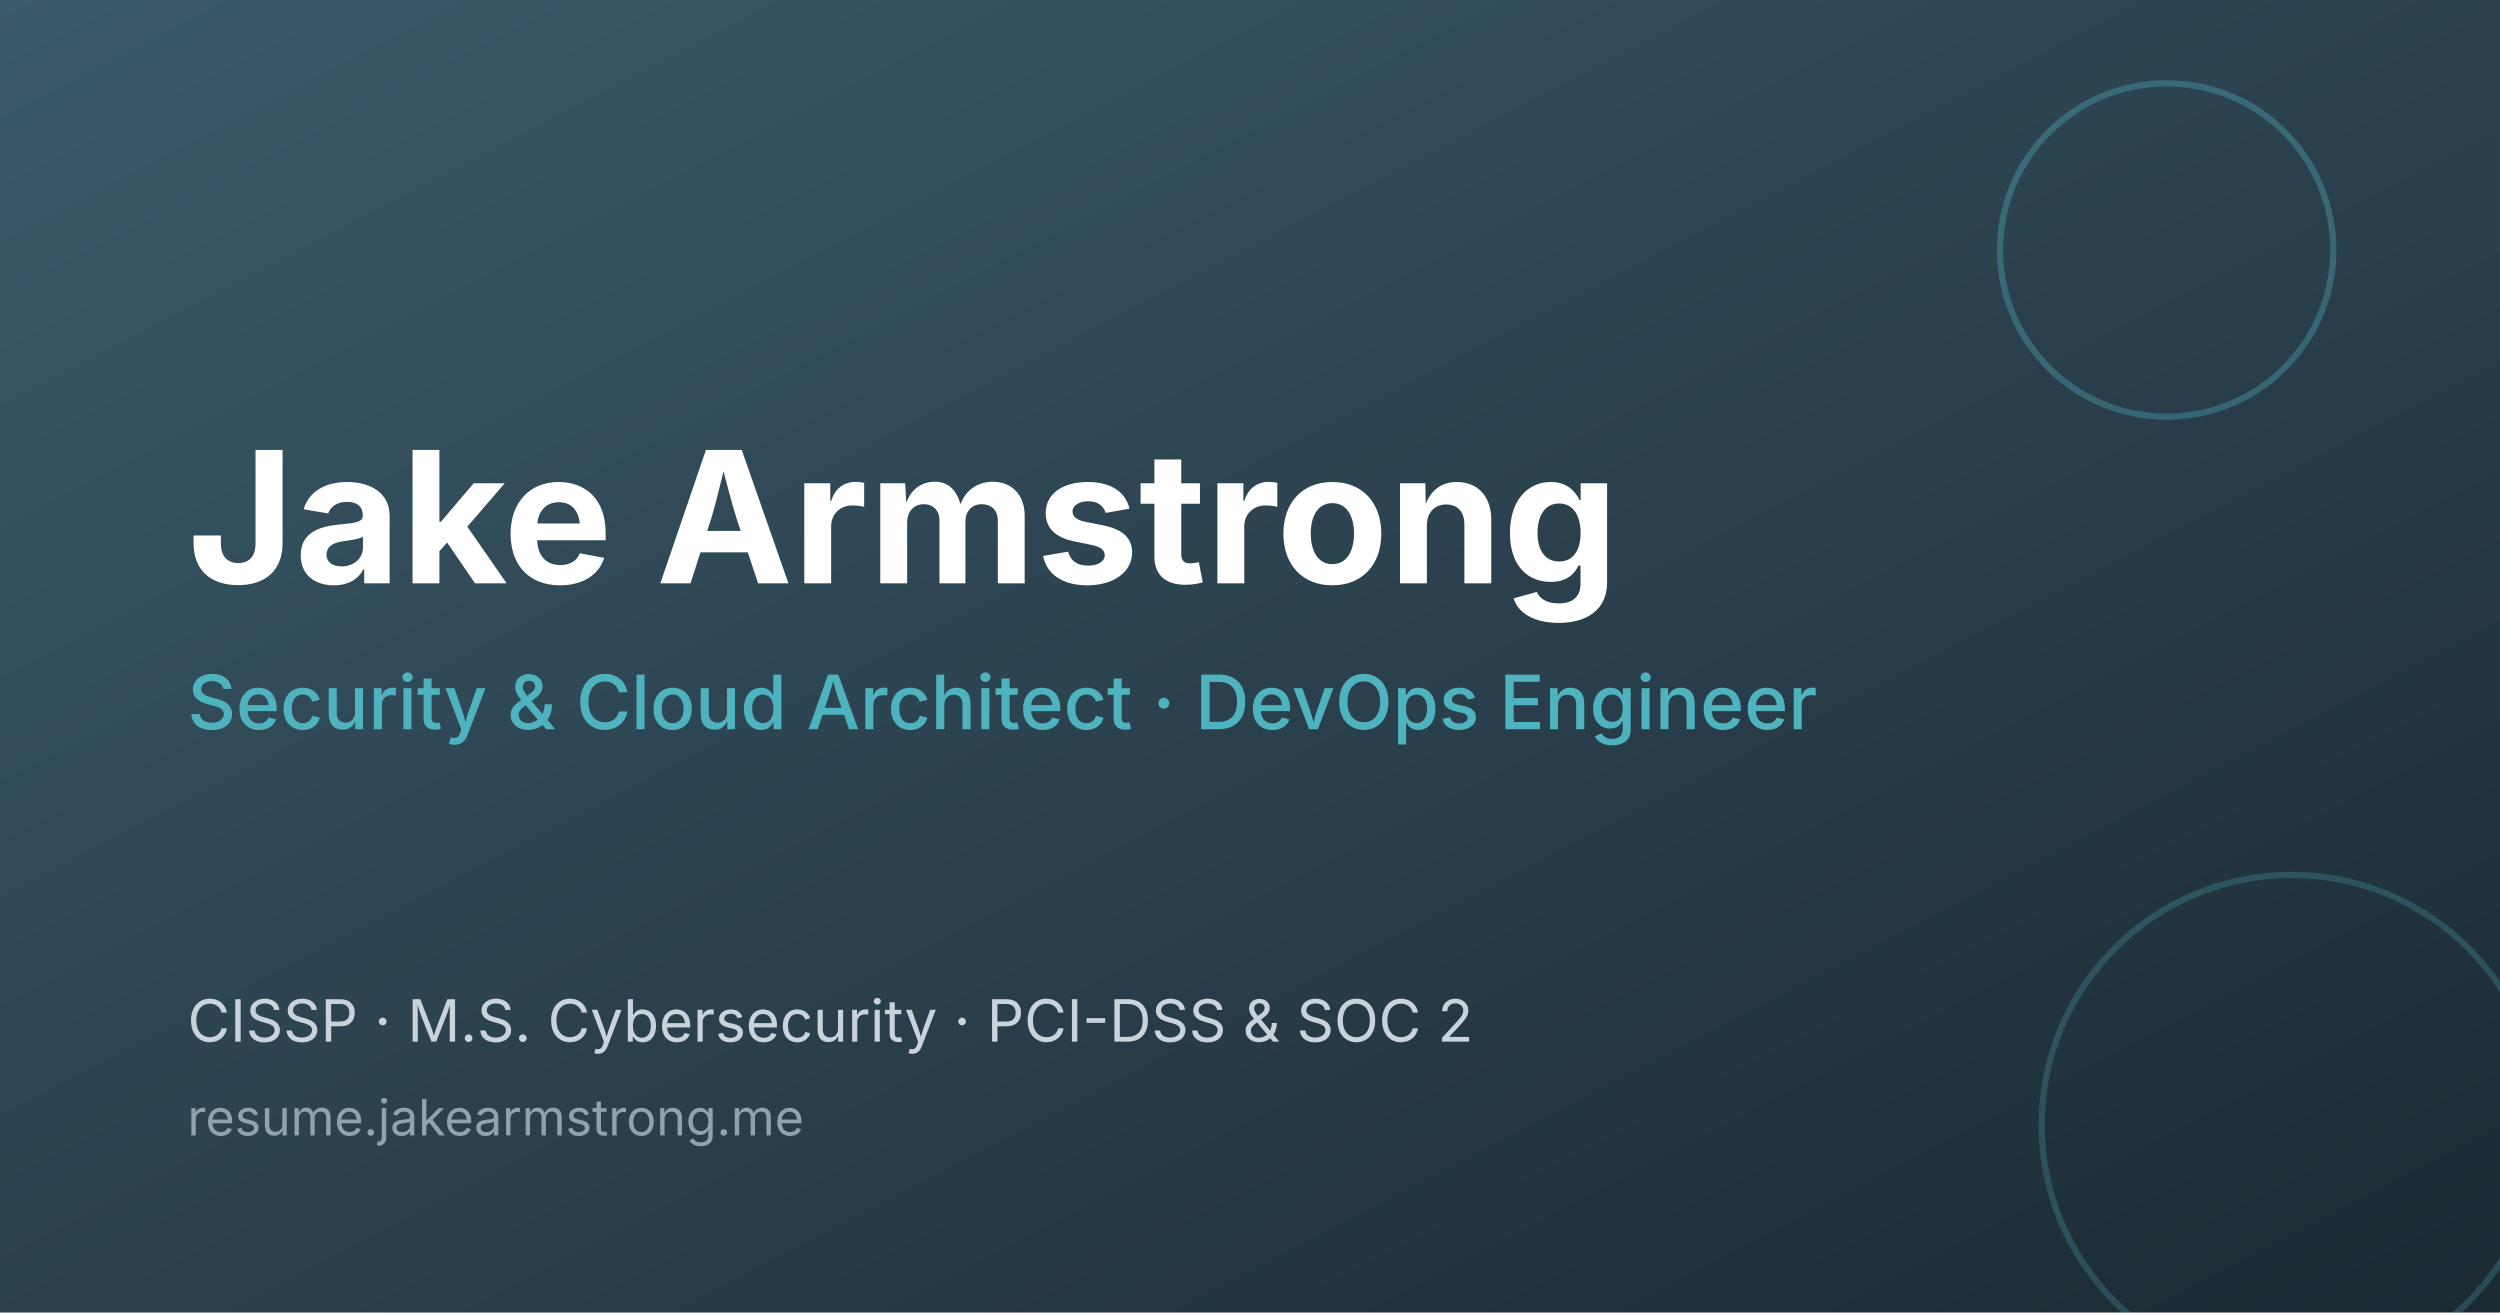
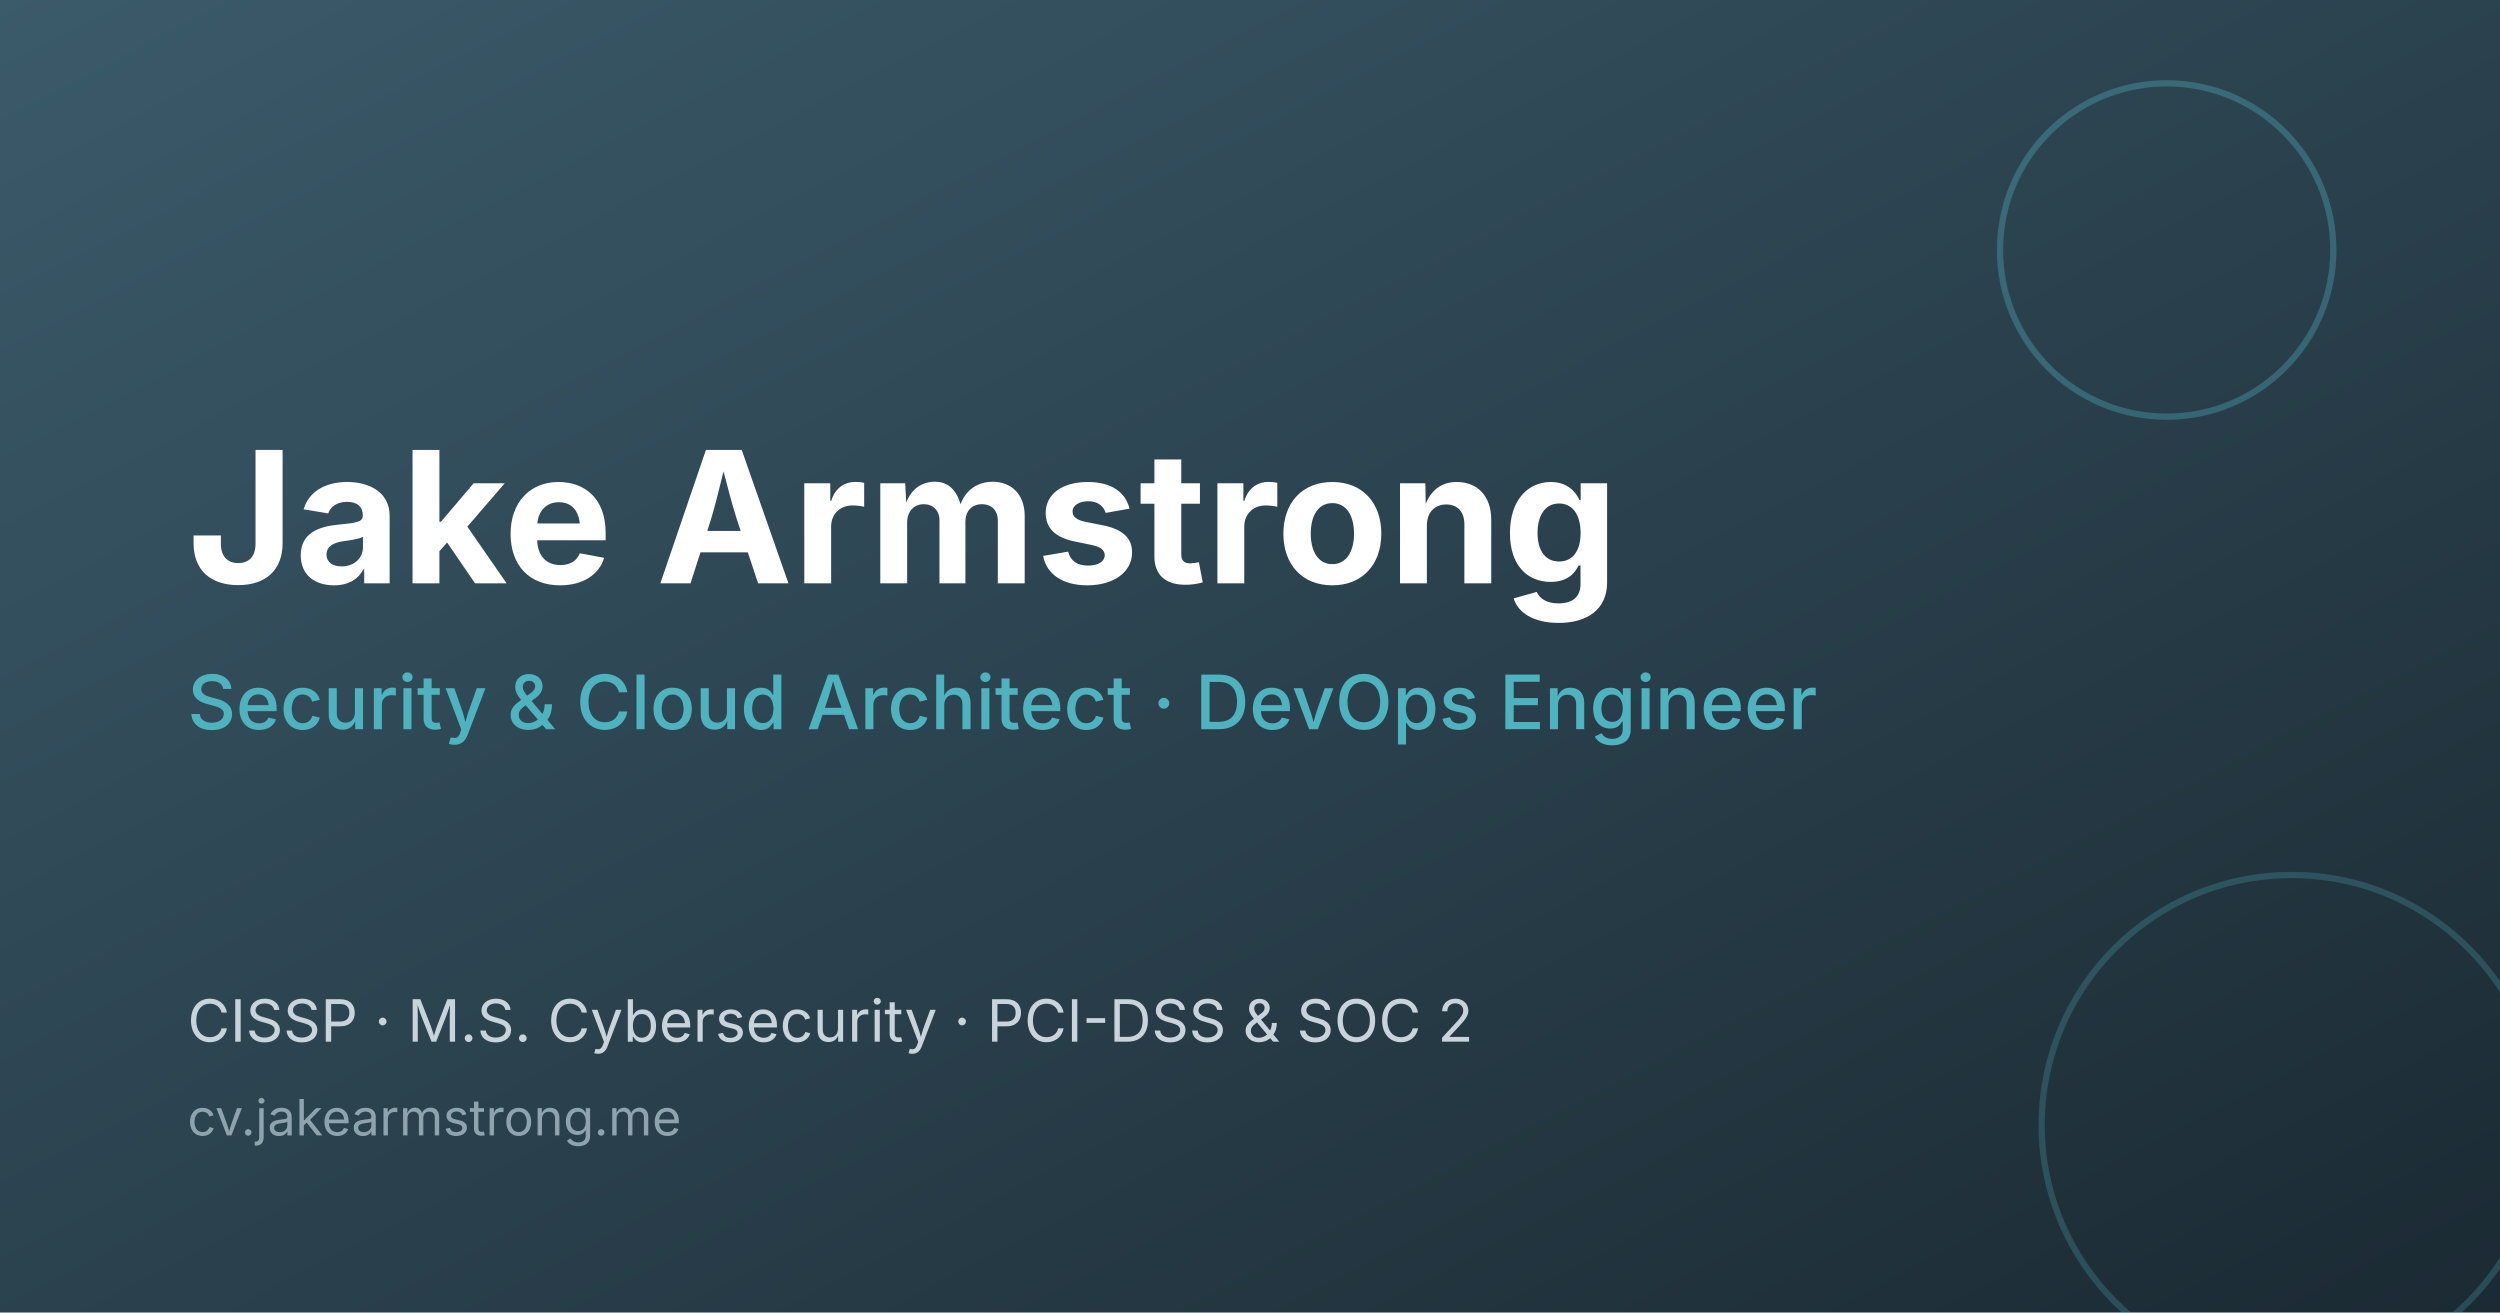
<svg xmlns="http://www.w3.org/2000/svg" viewBox="0 0 1200 630" width="1200" height="630">
  <defs>
    <linearGradient id="bg" x1="0" y1="0" x2="1" y2="1">
      <stop offset="0" stop-color="#3b5a6a" />
      <stop offset="1" stop-color="#1b2a33" />
    </linearGradient>
  </defs>
  <rect width="1200" height="630" fill="url(#bg)" />
  <circle cx="1040" cy="120" r="80" fill="none" stroke="#4fb3bf" stroke-width="3" opacity="0.35" />
  <circle cx="1100" cy="540" r="120" fill="none" stroke="#4fb3bf" stroke-width="3" opacity="0.25" />
  <g font-family="Inter, -apple-system, Segoe UI, Roboto, sans-serif" fill="#ffffff">
    <text x="90" y="280" font-size="88" font-weight="700">Jake Armstrong</text>
    <text x="90" y="350" font-size="36" font-weight="500" fill="#4fb3bf">Security &amp; Cloud Architect · DevOps Engineer</text>
    <text x="90" y="500" font-size="28" font-weight="400" fill="#c9d3db">CISSP · M.S. Cybersecurity · PCI-DSS &amp; SOC 2</text>
-     <text x="90" y="545" font-size="24" font-weight="400" fill="#8ea3ae">resume.jakearmstrong.me</text>
+     <text x="90" y="545" font-size="24" font-weight="400" fill="#8ea3ae">cv.jakearmstrong.me</text>
  </g>
</svg>
